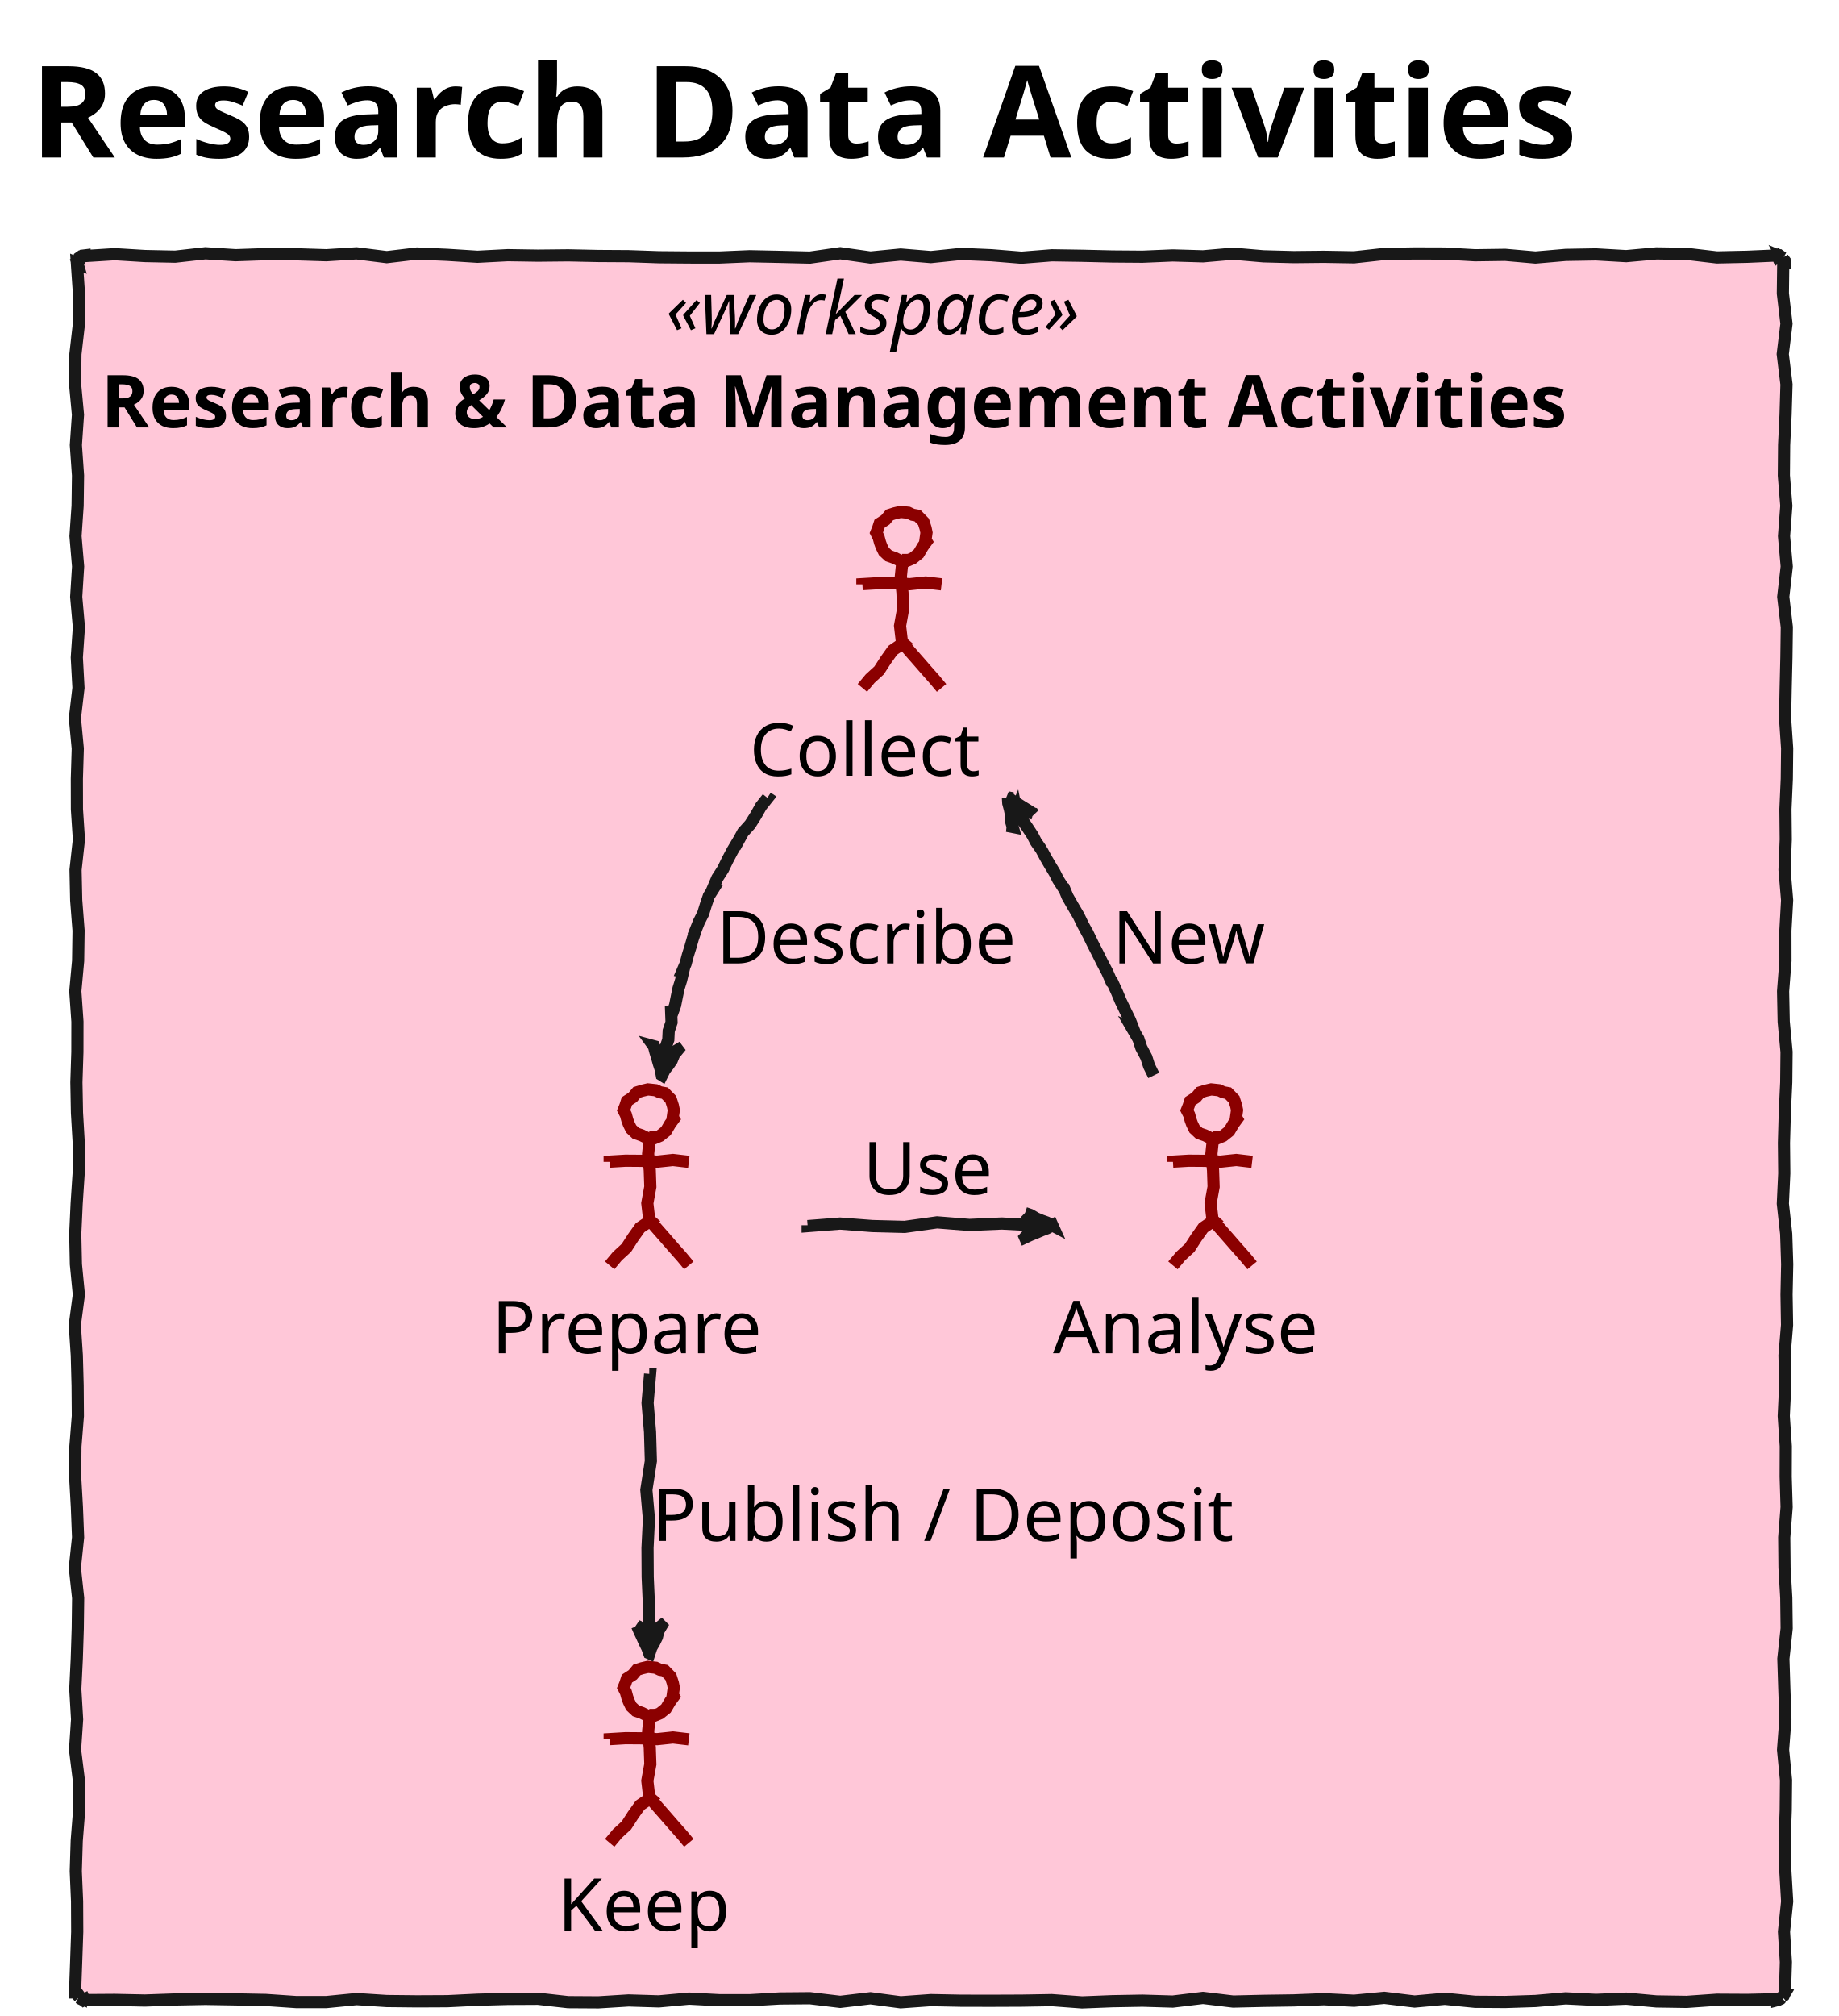
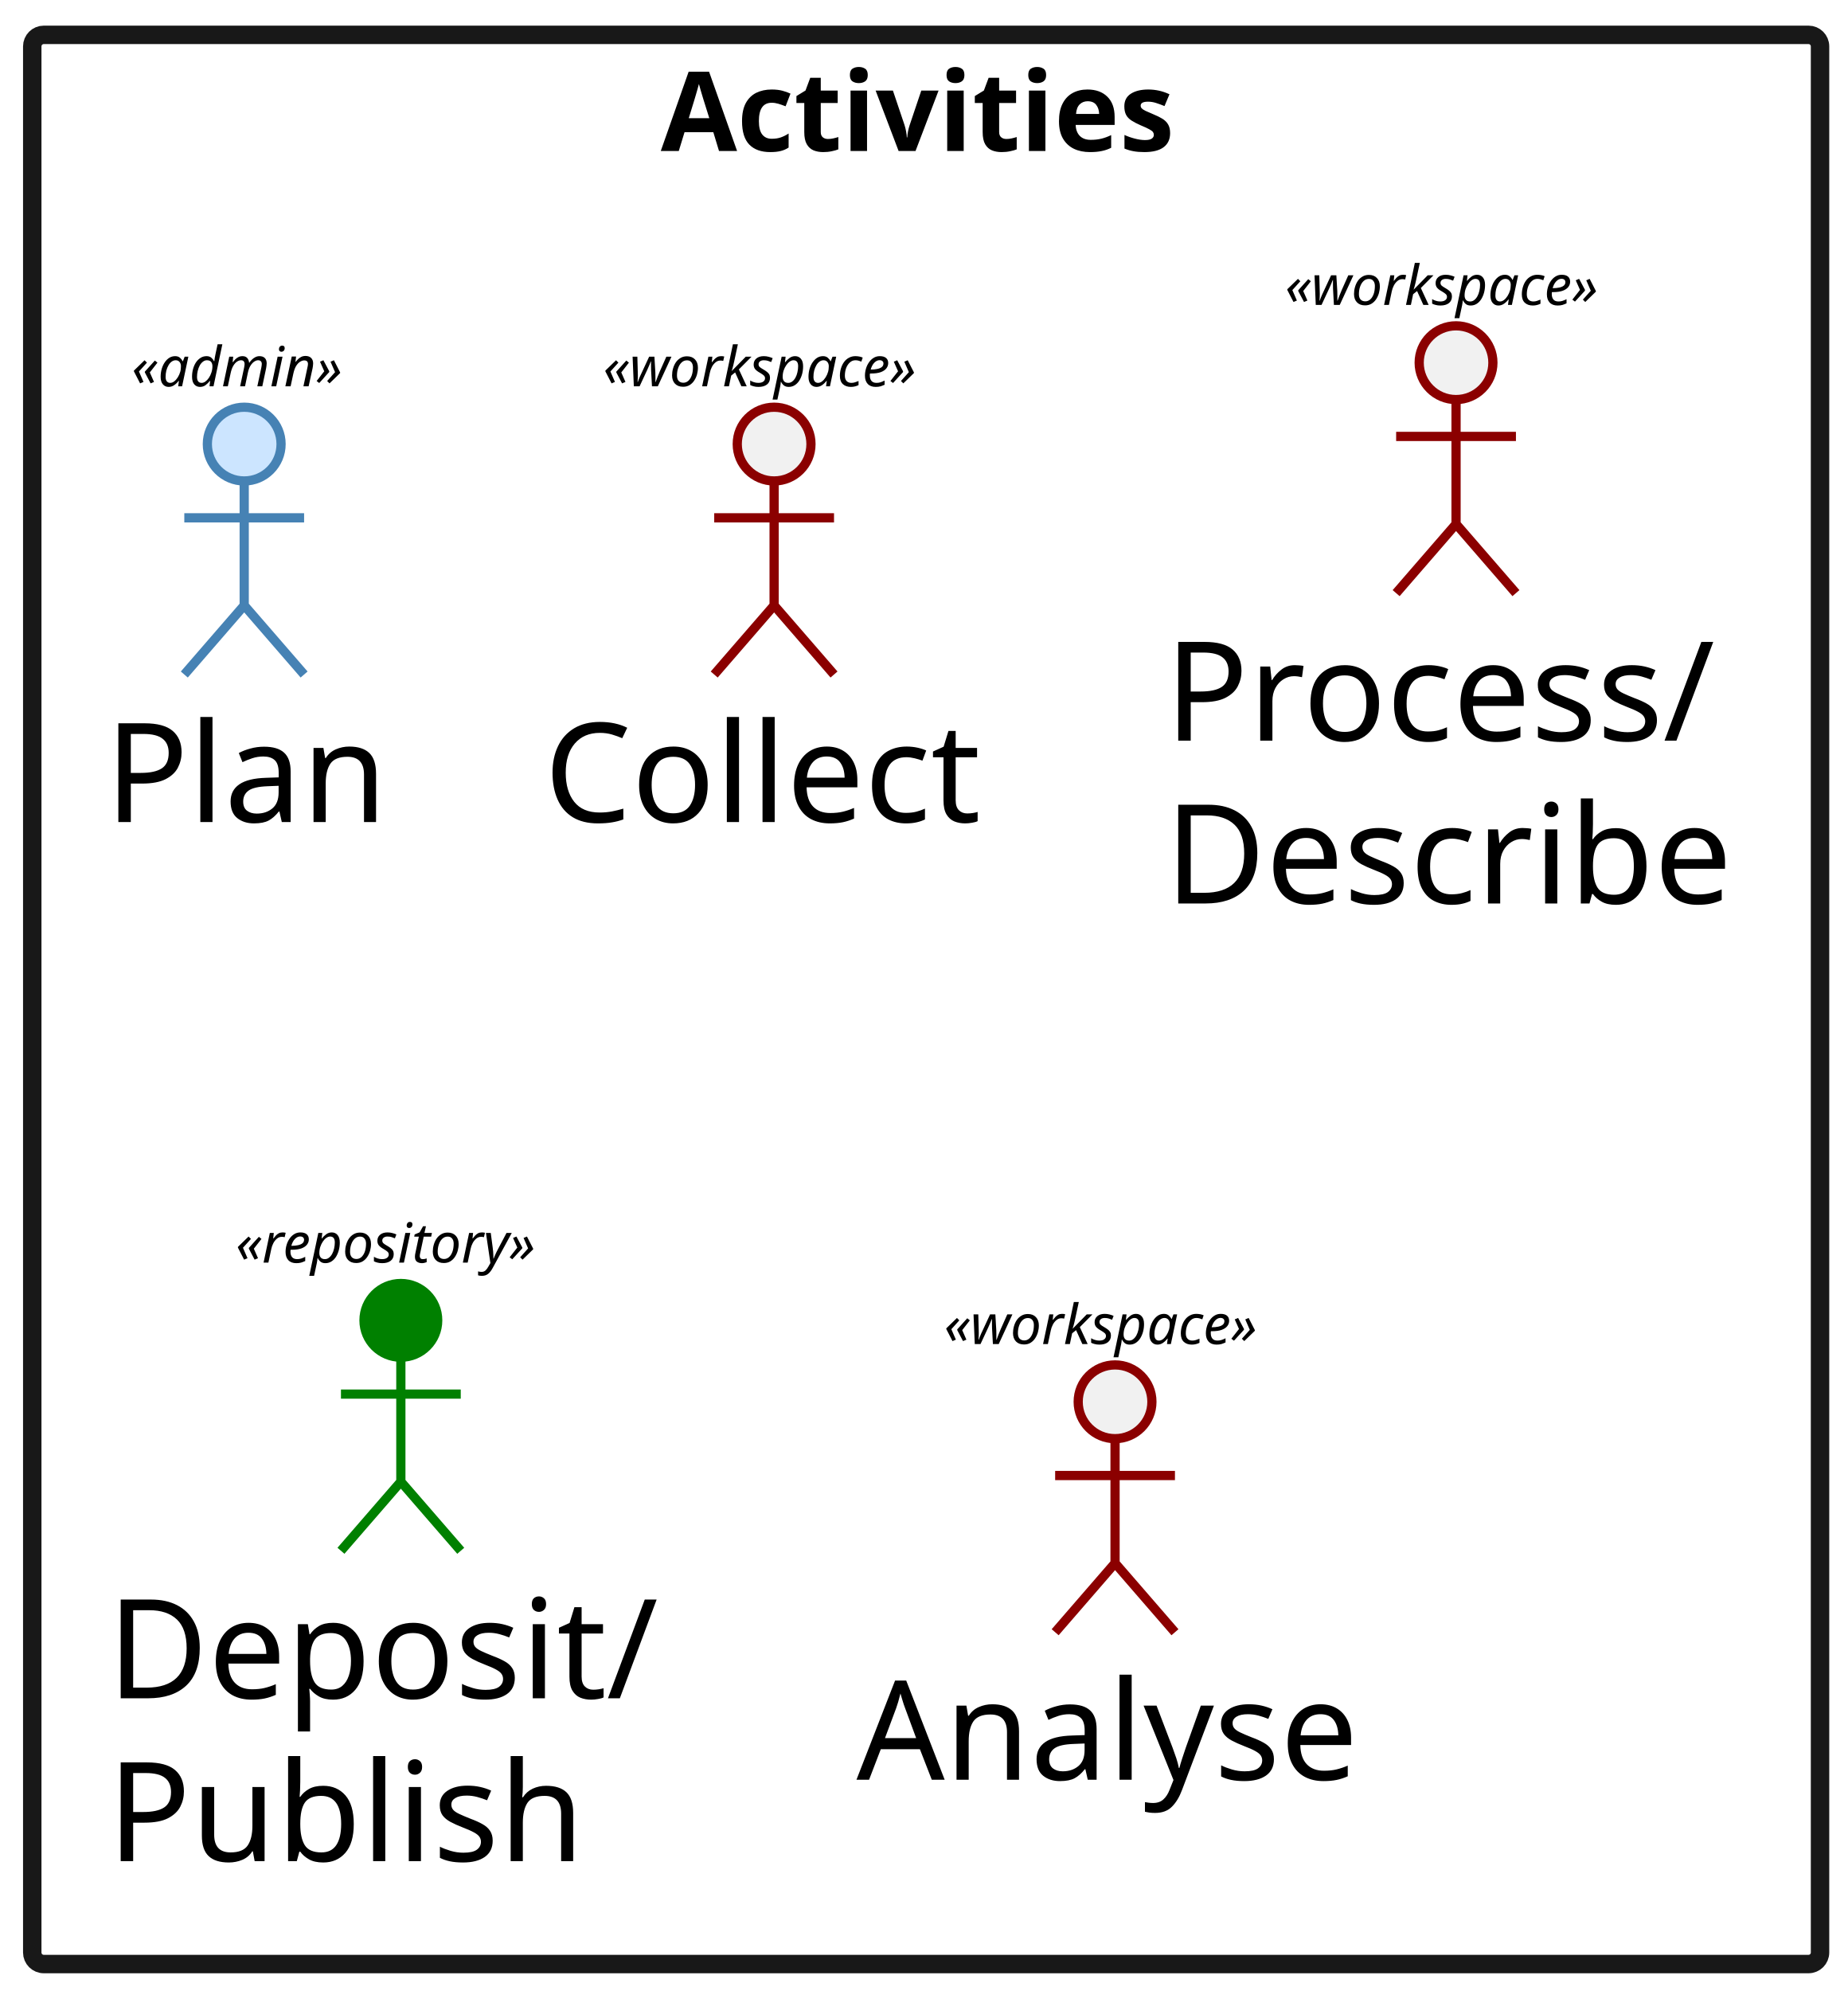
- <svg xmlns="http://www.w3.org/2000/svg" contentStyleType="text/css" data-diagram-type="DESCRIPTION" height="662px" preserveAspectRatio="none" style="width:604px;height:662px;background:#FFFFFF;" version="1.1" viewBox="0 0 604 662" width="604px" zoomAndPan="magnify">
+ <svg xmlns="http://www.w3.org/2000/svg" contentStyleType="text/css" data-diagram-type="DESCRIPTION" height="432px" preserveAspectRatio="none" style="width:401px;height:432px;background:#FFFFFF;" version="1.1" viewBox="0 0 401 432" width="401px" zoomAndPan="magnify">
  <defs />
  <g>
-     <text fill="#000000" font-family="Chalkduster" font-size="42" font-weight="bold" lengthAdjust="spacing" textLength="576.49" x="10" y="51.721">Research Data Activities</text>
-     <g class="cluster" data-entity="activities" data-source-line="7" data-uid="ent0002" id="cluster_activities">
-       <polygon fill="#FFC7D8" points="27.745,83.891,27.745,84.101,37.674,83.477,47.602,84.084,57.531,84.291,67.46,83.178,77.388,83.813,87.317,83.465,97.245,83.508,107.174,83.823,117.102,83.2,127.031,84.445,136.96,83.261,146.888,83.693,156.817,84.323,166.745,83.805,176.674,83.959,186.602,83.859,196.531,84.07,206.46,84.13,216.388,84.477,226.317,84.562,236.245,84.57,246.174,84.146,256.102,84.355,266.031,84.593,275.96,83.17,285.888,84.57,295.817,83.595,305.745,84.425,315.674,83.396,325.602,83.823,335.531,84.633,345.46,83.842,355.388,83.996,365.317,84.23,375.245,84.307,385.174,83.887,395.102,84.178,405.031,83.319,414.96,84.175,424.888,84.439,434.817,84.336,444.745,84.504,454.674,83.408,464.602,83.239,474.531,83.27,484.46,83.832,494.388,83.695,504.317,84.573,514.245,83.716,524.174,83.548,534.102,84.119,544.031,83.224,553.96,83.372,563.888,84.54,573.817,84.327,583.745,83.891,583.839,84.117,584.058,83.939,584.493,84.282,584.881,84.512,585.099,84.332,585.513,84.623,585.484,84.611,585.698,84.993,586.007,85.414,585.951,85.683,586.241,86.097,586.245,86.391,585.692,86.391,585.568,96.354,586.749,106.317,585.528,116.28,586.754,126.243,586.452,136.206,585.977,146.169,585.891,156.132,586.704,166.095,585.946,176.058,586.837,186.021,585.692,195.984,586.863,205.947,586.73,215.91,586.49,225.873,586.293,235.836,586.972,245.799,586.859,255.762,586.414,265.725,586.514,275.688,586.115,285.651,586.962,295.614,586.4,305.577,586.418,315.54,585.637,325.503,585.84,335.466,586.776,345.429,586.675,355.392,586.202,365.355,585.923,375.318,586.026,385.281,585.559,395.244,586.66,405.207,586.985,415.17,586.772,425.133,586.94,435.096,586.109,445.058,586.332,455.022,585.858,464.985,586.529,474.947,586.492,484.911,586.798,494.873,586.016,504.836,586.111,514.799,586.689,524.762,586.813,534.725,585.733,544.688,586.051,554.651,586.394,564.614,585.634,574.577,586.599,584.54,586.503,594.503,586.144,604.466,586.388,614.429,586.974,624.392,585.932,634.355,586.56,644.318,586.245,654.281,586.333,654.318,586.135,654.649,585.996,655.006,585.841,655.356,585.467,655.616,585.513,656.049,585.462,655.926,585.101,656.053,584.814,656.361,584.464,656.515,584.12,656.684,583.745,656.781,583.745,656.49,573.817,656.714,563.888,656.661,553.96,657.358,544.031,657.208,534.102,656.296,524.174,656.708,514.245,656.204,504.317,657.069,494.388,657.39,484.46,657.326,474.531,656.346,464.602,657.245,454.674,656.038,444.745,656.981,434.817,656.482,424.888,656.878,414.96,657.021,405.031,657.253,395.102,656.061,385.174,657.257,375.245,656.959,365.317,657.136,355.388,657.529,345.46,656.787,335.531,656.956,325.602,656.995,315.674,656.978,305.745,656.78,295.817,657.492,285.888,656.171,275.96,657.346,266.031,656.157,256.102,656.241,246.174,656.821,236.245,656.809,226.317,656.288,216.388,657.195,206.46,656.89,196.531,657.508,186.602,657.448,176.674,656.333,166.745,656.383,156.817,656.652,146.888,657.137,136.96,657.184,127.031,657.082,117.102,656.439,107.174,657.418,97.245,657.415,87.317,656.734,77.388,656.542,67.46,656.38,57.531,656.567,47.602,656.919,37.674,656.713,27.745,656.781,27.692,656.653,27.454,656.785,26.98,656.347,26.749,656.496,26.386,656.327,25.977,656.049,26.092,656.096,26.044,655.784,25.609,655.311,25.446,654.95,25.552,654.701,25.245,654.281,24.648,654.281,25.011,644.318,25.361,634.355,25.314,624.392,24.887,614.429,25.202,604.466,25.99,594.503,25.894,584.54,24.649,574.577,25.324,564.614,24.731,554.651,25.219,544.688,25.538,534.725,25.665,524.762,24.581,514.799,25.646,504.836,25.254,494.873,24.69,484.911,24.774,474.947,25.572,464.985,25.495,455.022,25.229,445.058,24.573,435.096,25.903,425.133,24.933,415.17,24.717,405.207,25.178,395.244,25.835,385.281,25.861,375.318,25.28,365.355,25.094,355.392,25.415,345.429,25.431,335.466,24.738,325.503,25.659,315.54,25.804,305.577,25.029,295.614,24.816,285.651,25.92,275.688,25.266,265.725,25.245,255.762,25.544,245.799,24.6,235.836,25.775,225.873,25.23,215.91,25.914,205.947,25.029,195.984,25.654,186.021,24.801,176.058,25.49,166.095,25.625,156.132,24.918,146.169,25.608,136.206,24.674,126.243,24.775,116.28,25.928,106.317,25.93,96.354,25.245,86.391,25.42,86.464,25.281,85.992,25.657,85.733,25.539,85.27,25.849,84.984,25.977,84.623,25.977,84.623,26.298,84.396,26.763,84.52,27.095,84.321,27.351,83.939,27.745,83.891" style="stroke:#181818;stroke-width:4;" />
-       <text fill="#000000" font-family="Chalkduster" font-size="24" font-style="italic" lengthAdjust="spacing" textLength="174.126" x="218.682" y="109.732">«workspace»</text>
-       <text fill="#000000" font-family="Chalkduster" font-size="24" font-weight="bold" lengthAdjust="spacing" textLength="545.131" x="33.18" y="140.362">Research &amp; Data Management Activities</text>
+     <g class="cluster" data-entity="activities" data-source-line="6" data-uid="ent0002" id="cluster_activities">
+       <rect fill="none" height="418.59" rx="2.5" ry="2.5" style="stroke:#181818;stroke-width:4;" width="388" x="7" y="7.562" />
+       <text fill="#000000" font-family="sans-serif" font-size="24" font-weight="bold" lengthAdjust="spacing" textLength="115.184" x="143.408" y="32.766">Activities</text>
    </g>
-     <g class="entity" data-entity="coll" data-source-line="9" data-uid="ent0003" id="entity_coll">
-       <polygon fill="none" points="304.291,177.837,303.119,179.439,301.731,181.786,299.748,183.368,297.663,184.233,296.001,184.308,293.865,183.226,291.849,182.519,290.319,181.085,289.517,179.442,289.041,178.135,288.575,176.426,287.818,174.956,288.399,173.521,288.909,171.949,290.821,170.705,292.166,169.092,293.831,168.556,295.811,168.095,298.349,168.369,299.74,169.025,301.356,169.322,303.321,171.335,304.007,173.461,304.304,174.912,303.967,177.302" style="stroke:#8B0000;stroke-width:4;" />
-       <path d="M296.247,183.891 L296.434,183.891 L295.879,189.291 L296.419,194.691 L296.602,200.091 L295.613,205.491 L296.247,210.891 M283.247,191.891 L283.247,191.822 L288.447,191.512 L293.647,191.55 L298.847,191.831 L304.047,191.277 L309.247,191.891 M296.247,210.891 L296.619,211.214 L293.224,213.524 L290.914,216.776 L288.737,220.143 L285.789,222.841 L283.247,225.891 M296.247,210.891 L296.293,210.931 L298.826,213.873 L301.567,216.995 L304.208,220.03 L307.041,223.232 L309.247,225.891" fill="none" style="stroke:#8B0000;stroke-width:4;" />
-       <text fill="#000000" font-family="Chalkduster" font-size="24" lengthAdjust="spacing" textLength="100.163" x="246.165" y="254.732">Collect</text>
+     <g class="entity" data-entity="plan" data-source-line="7" data-uid="ent0003" id="entity_plan">
+       <ellipse cx="53" cy="96.355" fill="#CCE5FF" rx="8" ry="8" style="stroke:#4682B4;stroke-width:2;" />
+       <path d="M53,104.355 L53,131.355 M40,112.355 L66,112.355 M53,131.355 L40,146.355 M53,131.355 L66,146.355" fill="none" style="stroke:#4682B4;stroke-width:2;" />
+       <text fill="#000000" font-family="sans-serif" font-size="30" lengthAdjust="spacing" textLength="60.44" x="22.78" y="178.359">Plan</text>
+       <text fill="#000000" font-family="sans-serif" font-size="12" font-style="italic" lengthAdjust="spacing" textLength="48.873" x="28.563" y="83.824">«admin»</text>
    </g>
-     <g class="entity" data-entity="prep" data-source-line="10" data-uid="ent0004" id="entity_prep">
-       <polygon fill="none" points="221.289,367.467,220.116,369.069,218.729,371.416,216.745,372.998,214.661,373.863,212.999,373.938,210.863,372.856,208.847,372.149,207.317,370.715,206.514,369.072,206.038,367.764,205.572,366.056,204.815,364.586,205.397,363.151,205.906,361.579,207.819,360.335,209.164,358.722,210.829,358.186,212.808,357.725,215.347,357.999,216.737,358.655,218.353,358.952,220.319,360.966,221.004,363.091,221.302,364.542,220.964,366.932" style="stroke:#8B0000;stroke-width:4;" />
-       <path d="M213.244,373.521 L213.431,373.521 L212.876,378.921 L213.416,384.321 L213.6,389.721 L212.61,395.121 L213.244,400.521 M200.244,381.521 L200.244,381.452 L205.445,381.142 L210.644,381.18 L215.845,381.461 L221.044,380.907 L226.244,381.521 M213.244,400.521 L213.616,400.844 L210.221,403.154 L207.912,406.406 L205.735,409.773 L202.787,412.471 L200.244,415.521 M213.244,400.521 L213.29,400.561 L215.823,403.503 L218.564,406.625 L221.205,409.66 L224.038,412.862 L226.244,415.521" fill="none" style="stroke:#8B0000;stroke-width:4;" />
-       <text fill="#000000" font-family="Chalkduster" font-size="24" lengthAdjust="spacing" textLength="103.478" x="161.505" y="444.362">Prepare</text>
+     <g class="entity" data-entity="coll" data-source-line="8" data-uid="ent0004" id="entity_coll">
+       <ellipse cx="168.005" cy="96.355" fill="#F1F1F1" rx="8" ry="8" style="stroke:#8B0000;stroke-width:2;" />
+       <path d="M168.005,104.355 L168.005,131.355 M155.005,112.355 L181.005,112.355 M168.005,131.355 L155.005,146.355 M168.005,131.355 L181.005,146.355" fill="none" style="stroke:#8B0000;stroke-width:2;" />
+       <text fill="#000000" font-family="sans-serif" font-size="30" lengthAdjust="spacing" textLength="99.829" x="118.09" y="178.359">Collect</text>
+       <text fill="#000000" font-family="sans-serif" font-size="12" font-style="italic" lengthAdjust="spacing" textLength="74.244" x="130.882" y="83.824">«workspace»</text>
    </g>
-     <g class="entity" data-entity="dep" data-source-line="11" data-uid="ent0005" id="entity_dep">
-       <polygon fill="none" points="221.292,557.097,220.119,558.699,218.732,561.046,216.749,562.628,214.664,563.493,213.002,563.568,210.866,562.486,208.85,561.779,207.32,560.345,206.518,558.702,206.042,557.394,205.575,555.686,204.819,554.216,205.4,552.781,205.91,551.209,207.822,549.965,209.167,548.352,210.832,547.816,212.811,547.355,215.35,547.629,216.74,548.285,218.357,548.582,220.322,550.596,221.007,552.721,221.305,554.172,220.968,556.562" style="stroke:#8B0000;stroke-width:4;" />
-       <path d="M213.248,563.151 L213.435,563.151 L212.88,568.551 L213.42,573.951 L213.603,579.351 L212.614,584.751 L213.248,590.151 M200.248,571.151 L200.248,571.082 L205.448,570.772 L210.648,570.81 L215.848,571.091 L221.048,570.537 L226.248,571.151 M213.248,590.151 L213.62,590.473 L210.224,592.784 L207.915,596.036 L205.738,599.403 L202.79,602.101 L200.248,605.151 M213.248,590.151 L213.294,590.191 L215.826,593.133 L218.568,596.255 L221.208,599.29 L224.041,602.492 L226.248,605.151" fill="none" style="stroke:#8B0000;stroke-width:4;" />
-       <text fill="#000000" font-family="Chalkduster" font-size="24" lengthAdjust="spacing" textLength="60.305" x="183.095" y="633.992">Keep</text>
+     <g class="entity" data-entity="prep" data-source-line="9" data-uid="ent0005" id="entity_prep">
+       <ellipse cx="316.003" cy="78.695" fill="#F1F1F1" rx="8" ry="8" style="stroke:#8B0000;stroke-width:2;" />
+       <path d="M316.003,86.695 L316.003,113.695 M303.003,94.695 L329.003,94.695 M316.003,113.695 L303.003,128.695 M316.003,113.695 L329.003,128.695" fill="none" style="stroke:#8B0000;stroke-width:2;" />
+       <text fill="#000000" font-family="sans-serif" font-size="30" lengthAdjust="spacing" textLength="125.684" x="252.81" y="160.699">Process/</text>
+       <text fill="#000000" font-family="sans-serif" font-size="30" lengthAdjust="spacing" textLength="126.387" x="252.81" y="196.031">Describe</text>
+       <text fill="#000000" font-family="sans-serif" font-size="12" font-style="italic" lengthAdjust="spacing" textLength="74.244" x="278.881" y="66.164">«workspace»</text>
    </g>
-     <g class="entity" data-entity="an" data-source-line="12" data-uid="ent0006" id="entity_an">
-       <polygon fill="none" points="406.288,367.467,405.116,369.069,403.729,371.416,401.745,372.998,399.661,373.863,397.998,373.938,395.862,372.856,393.846,372.149,392.317,370.715,391.514,369.072,391.038,367.764,390.572,366.056,389.815,364.586,390.397,363.151,390.906,361.579,392.818,360.335,394.163,358.722,395.829,358.186,397.808,357.725,400.346,357.999,401.737,358.655,403.353,358.952,405.318,360.966,406.004,363.091,406.301,364.542,405.964,366.932" style="stroke:#8B0000;stroke-width:4;" />
-       <path d="M398.244,373.521 L398.431,373.521 L397.876,378.921 L398.416,384.321 L398.599,389.721 L397.61,395.121 L398.244,400.521 M385.244,381.521 L385.244,381.452 L390.444,381.142 L395.644,381.18 L400.844,381.461 L406.044,380.907 L411.244,381.521 M398.244,400.521 L398.616,400.844 L395.221,403.154 L392.911,406.406 L390.734,409.773 L387.787,412.471 L385.244,415.521 M398.244,400.521 L398.29,400.561 L400.823,403.503 L403.564,406.625 L406.205,409.66 L409.038,412.862 L411.244,415.521" fill="none" style="stroke:#8B0000;stroke-width:4;" />
-       <text fill="#000000" font-family="Chalkduster" font-size="24" lengthAdjust="spacing" textLength="104.778" x="345.855" y="444.362">Analyse</text>
+     <g class="entity" data-entity="dep" data-source-line="10" data-uid="ent0006" id="entity_dep">
+       <ellipse cx="86.996" cy="286.485" fill="#008000" rx="8" ry="8" style="stroke:#008000;stroke-width:2;" />
+       <path d="M86.996,294.485 L86.996,321.485 M73.996,302.485 L99.996,302.485 M86.996,321.485 L73.996,336.485 M86.996,321.485 L99.996,336.485" fill="none" style="stroke:#008000;stroke-width:2;" />
+       <text fill="#000000" font-family="sans-serif" font-size="30" lengthAdjust="spacing" textLength="127.412" x="23.29" y="368.489">Deposit/</text>
+       <text fill="#000000" font-family="sans-serif" font-size="30" lengthAdjust="spacing" textLength="105.337" x="23.29" y="403.821">Publish</text>
+       <text fill="#000000" font-family="sans-serif" font-size="12" font-style="italic" lengthAdjust="spacing" textLength="71.719" x="51.137" y="273.954">«repository»</text>
    </g>
-     <g class="link" data-entity-1="coll" data-entity-2="prep" data-source-line="17" data-uid="lnk7" id="link_coll_prep">
-       <path d="M252.035,261.981 L252.113,262.033 L249.945,264.765 L248.232,267.802 L246.371,270.74 L244.023,273.351 L242.349,276.414 L242.319,276.397 L240.561,279.346 L238.957,282.376 L237.46,285.464 L235.595,288.354 L234.245,291.521 L234.473,291.615 L232.828,294.211 L231.847,297.081 L230.947,299.985 L229.576,302.694 L228.452,305.505 L228.481,305.515 L227.561,308.218 L226.773,310.963 L225.921,313.688 L225.19,316.453 L224.065,319.09 L224.355,319.159 L223.7,321.899 L222.858,324.595 L222.289,327.356 L221.734,330.12 L220.771,332.786 L220.456,332.731 L220.566,335.703 L219.636,338.492 L219.497,341.42 L218.544,344.206 L218.258,347.108" fill="none" style="stroke:#181818;stroke-width:4;" />
-       <polygon fill="#181818" points="217.365,353.041,217.424,353.079,218.308,351.306,219.537,349.754,220.654,348.13,221.4,346.27,222.66,344.736,222.644,344.716,221.665,345.294,220.764,345.978,219.916,346.734,218.882,347.239,218.109,348.097,218.258,348.206,217.268,347.062,216.712,346.237,216.209,345.452,215.398,344.439,214.749,343.546,214.771,343.552,215.262,345.442,215.853,347.36,216.395,349.264,217.03,351.194,217.365,353.041" style="stroke:#181818;stroke-width:4;" />
-       <text fill="#000000" font-family="Chalkduster" font-size="24" lengthAdjust="spacing" textLength="109.817" x="235.245" y="316.362">Describe</text>
-     </g>
-     <g class="link" data-entity-1="prep" data-entity-2="dep" data-source-line="18" data-uid="lnk8" id="link_prep_dep">
-       <path d="M213.245,451.171 L213.525,451.171 L212.693,460.696 L213.503,470.22 L213.778,479.745 L212.294,489.269 L213.142,498.793 L212.677,508.318 L212.734,517.842 L213.154,527.367 L213.245,536.891" fill="none" style="stroke:#181818;stroke-width:4;" />
-       <polygon fill="#181818" points="213.245,542.891,213.309,542.92,213.919,541.035,214.904,539.317,215.767,537.545,216.228,535.595,217.245,533.891,217.227,533.873,216.345,534.591,215.555,535.401,214.829,536.275,213.882,536.928,213.245,537.891,213.376,538.022,212.297,536.943,211.599,536.245,210.947,535.593,210.025,534.671,209.245,533.891,209.266,533.9,210.036,535.687,210.9,537.515,211.718,539.323,212.624,541.17,213.245,542.891" style="stroke:#181818;stroke-width:4;" />
-       <text fill="#000000" font-family="Chalkduster" font-size="24" lengthAdjust="spacing" textLength="231.62" x="214.245" y="505.992">Publish / Deposit</text>
-     </g>
-     <g class="link" data-entity-1="prep" data-entity-2="an" data-source-line="19" data-uid="lnk9" id="link_prep_an">
-       <path d="M265.275,402.341 L265.275,402.621 L275.9,401.789 L286.524,402.599 L297.148,402.874 L307.772,401.39 L318.397,402.238 L329.021,401.772 L339.645,402.341" fill="none" style="stroke:#181818;stroke-width:4;" />
-       <polygon fill="#181818" points="345.645,402.341,345.674,402.405,343.789,401.415,342.071,400.8,340.299,400.063,338.349,398.924,336.645,398.341,336.627,398.323,337.345,399.041,338.155,399.851,339.029,400.725,339.682,401.378,340.645,402.341,340.776,402.472,339.697,402.993,338.999,403.894,338.347,404.843,337.425,405.521,336.645,406.341,336.654,406.362,338.441,405.531,340.269,404.796,342.078,404.014,343.925,403.32,345.645,402.341" style="stroke:#181818;stroke-width:4;" />
-       <text fill="#000000" font-family="Chalkduster" font-size="24" lengthAdjust="spacing" textLength="44.102" x="283.425" y="392.182">Use</text>
-     </g>
-     <g class="link" data-entity-1="coll" data-entity-2="an" data-source-line="20" data-uid="lnk11" id="link_coll_an">
-       <path d="M334.29,266.842 L334.369,266.892 L335.698,269.195 L337.489,271.793 L339.129,274.294 L340.275,276.48 L342.105,279.103 L342.075,279.086 L343.369,281.492 L344.813,283.985 L346.363,286.539 L347.551,288.884 L349.245,291.521 L349.462,291.637 L350.613,294.42 L352.397,297.541 L354.259,300.703 L355.67,303.625 L357.319,306.673 L357.346,306.686 L358.852,309.804 L360.483,312.983 L362.054,316.133 L363.738,319.339 L365.051,322.361 L365.322,322.486 L366.776,325.623 L368.056,328.678 L369.591,331.852 L371.139,335.031 L372.306,338.034 L372.013,337.905 L373.91,341.177 L374.841,344.024 L376.507,347.194 L377.416,350.031 L378.945,353.141" fill="none" style="stroke:#181818;stroke-width:4;" />
-       <polygon fill="#181818" points="330.975,261.841,331.044,261.853,331.167,263.76,331.694,265.736,332.09,267.69,332.052,269.571,332.614,271.553,332.588,271.548,332.699,270.416,332.938,269.31,333.266,268.222,333.287,267.072,333.738,266.009,333.774,266.19,334.805,266.028,335.942,266.394,337.093,266.824,338.167,266.88,339.282,267.133,339.294,267.152,337.615,266.065,335.991,265.066,334.341,264.025,332.741,263.064,330.975,261.841" style="stroke:#181818;stroke-width:4;" />
-       <text fill="#000000" font-family="Chalkduster" font-size="24" lengthAdjust="spacing" textLength="51.527" x="365.335" y="316.362">New</text>
+     <g class="entity" data-entity="an" data-source-line="11" data-uid="ent0007" id="entity_an">
+       <ellipse cx="241.998" cy="304.155" fill="#F1F1F1" rx="8" ry="8" style="stroke:#8B0000;stroke-width:2;" />
+       <path d="M241.998,312.155 L241.998,339.155 M228.998,320.155 L254.998,320.155 M241.998,339.155 L228.998,354.155 M241.998,339.155 L254.998,354.155" fill="none" style="stroke:#8B0000;stroke-width:2;" />
+       <text fill="#000000" font-family="sans-serif" font-size="30" lengthAdjust="spacing" textLength="112.236" x="185.88" y="386.159">Analyse</text>
+       <text fill="#000000" font-family="sans-serif" font-size="12" font-style="italic" lengthAdjust="spacing" textLength="74.244" x="204.876" y="291.624">«workspace»</text>
    </g>
  </g>
</svg>
